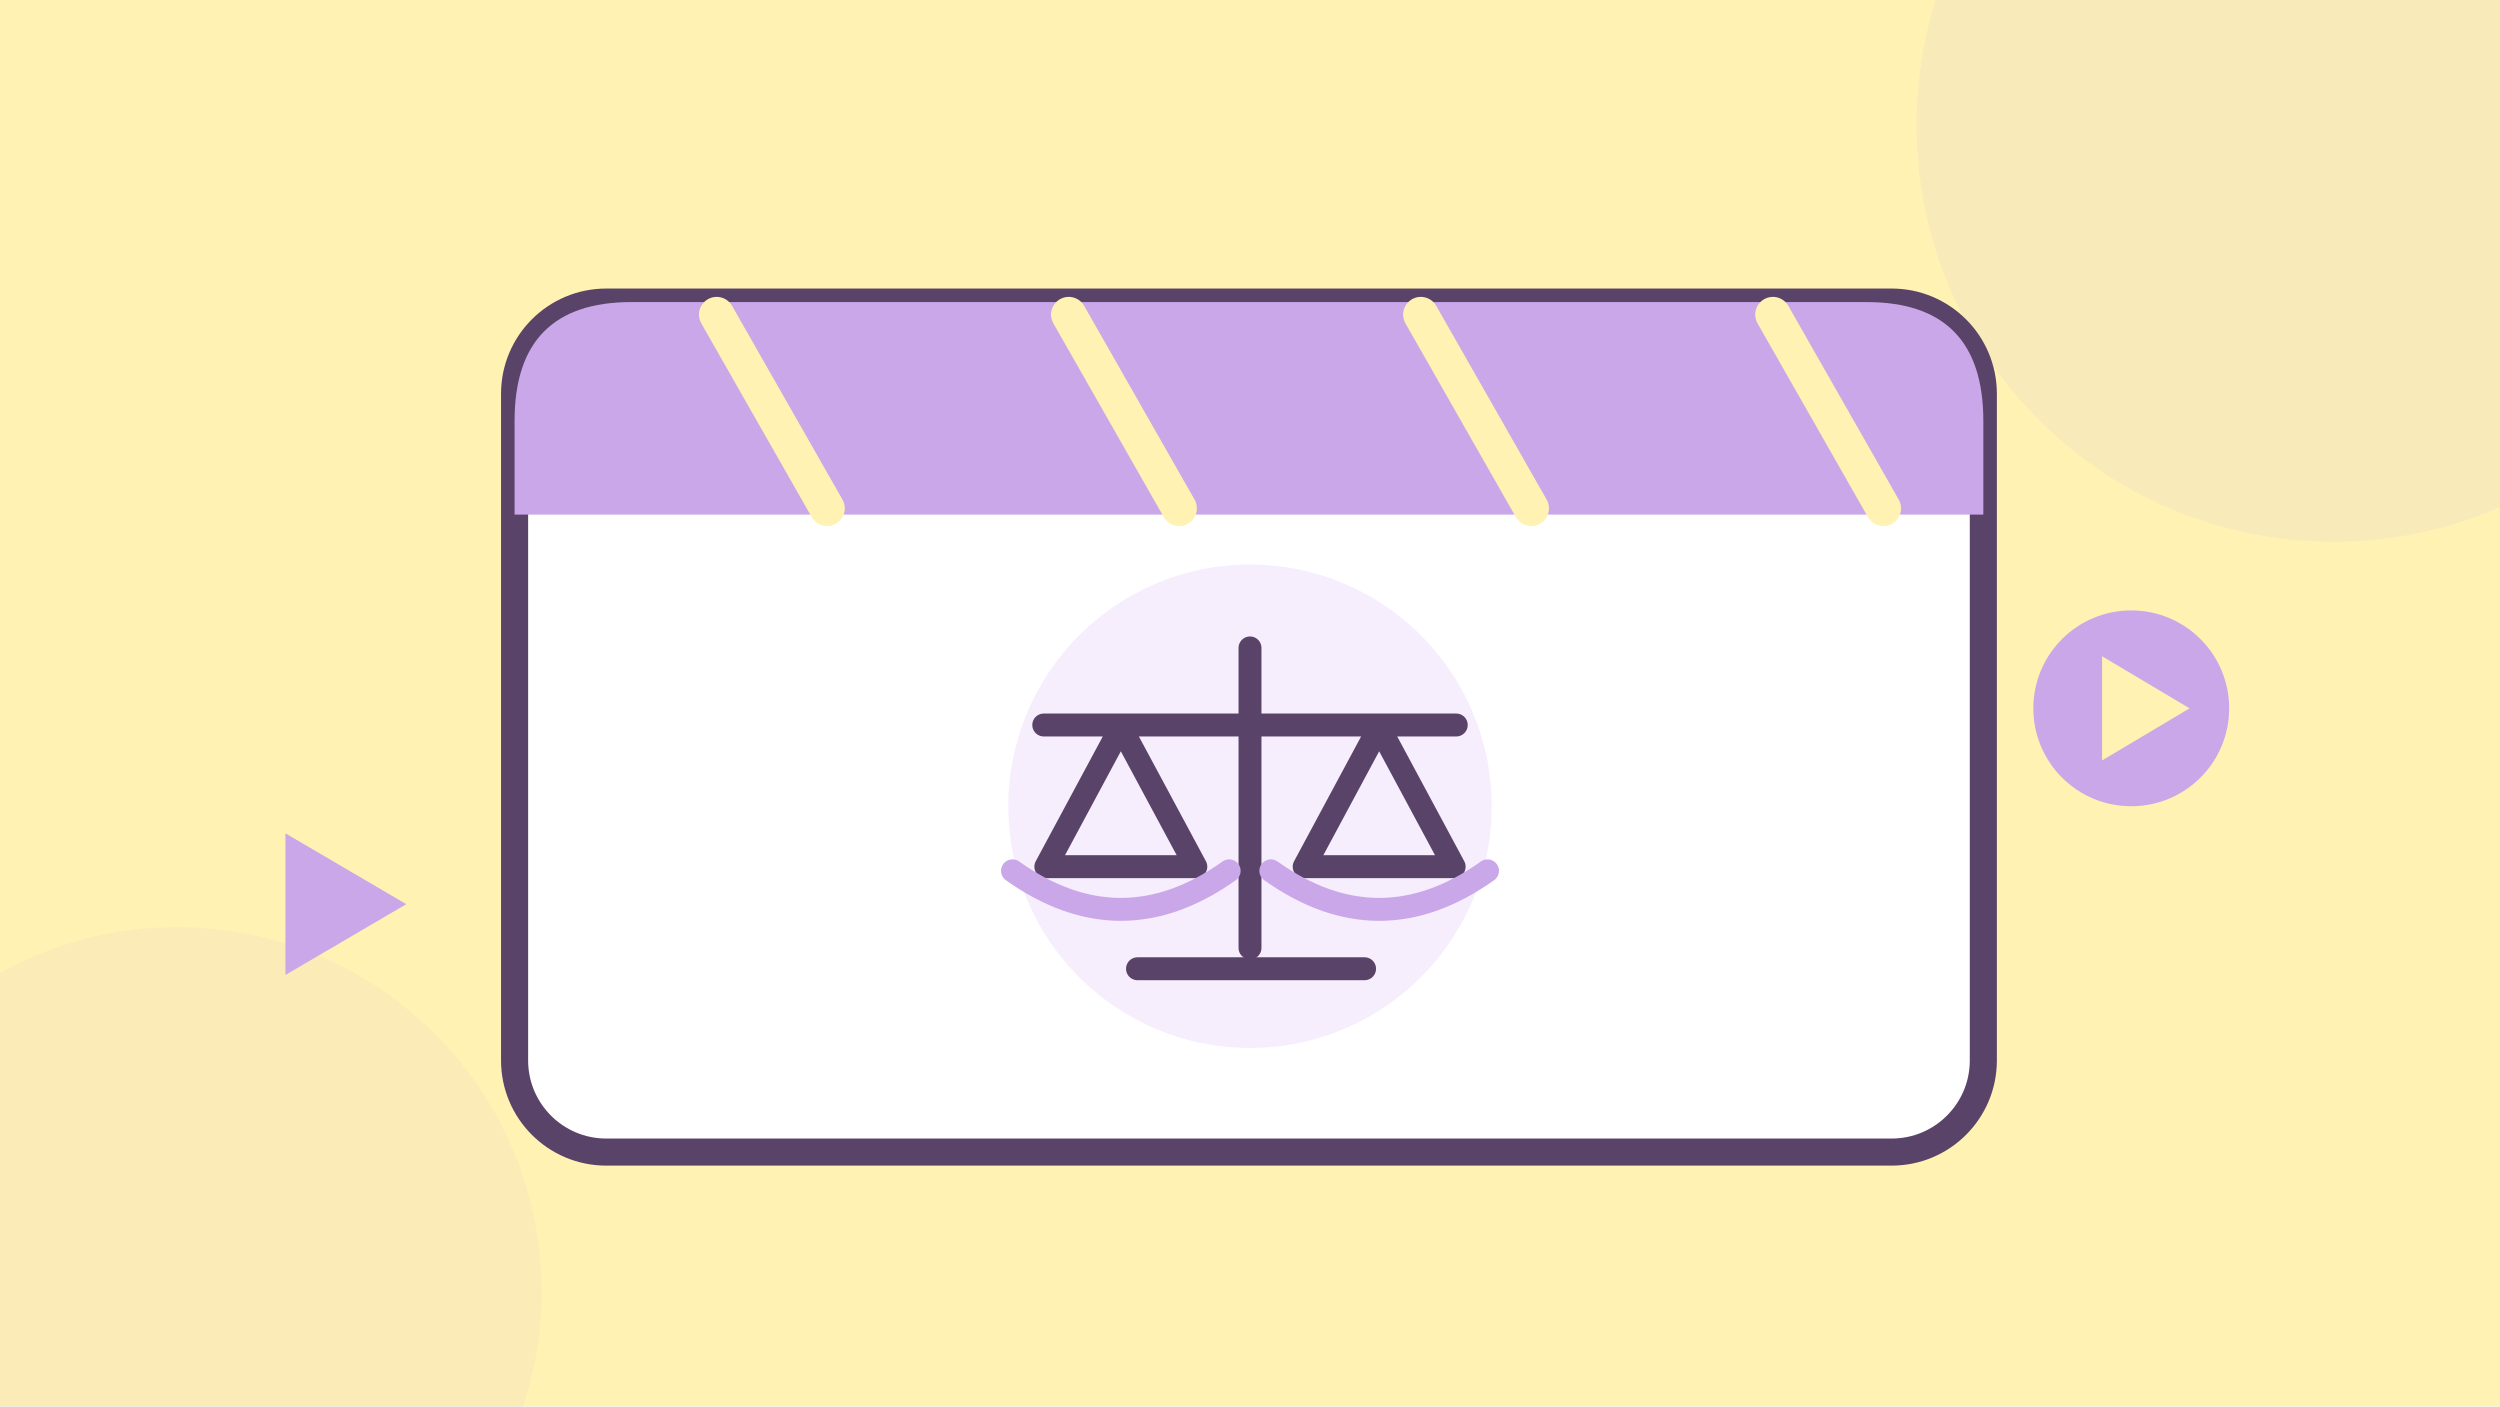
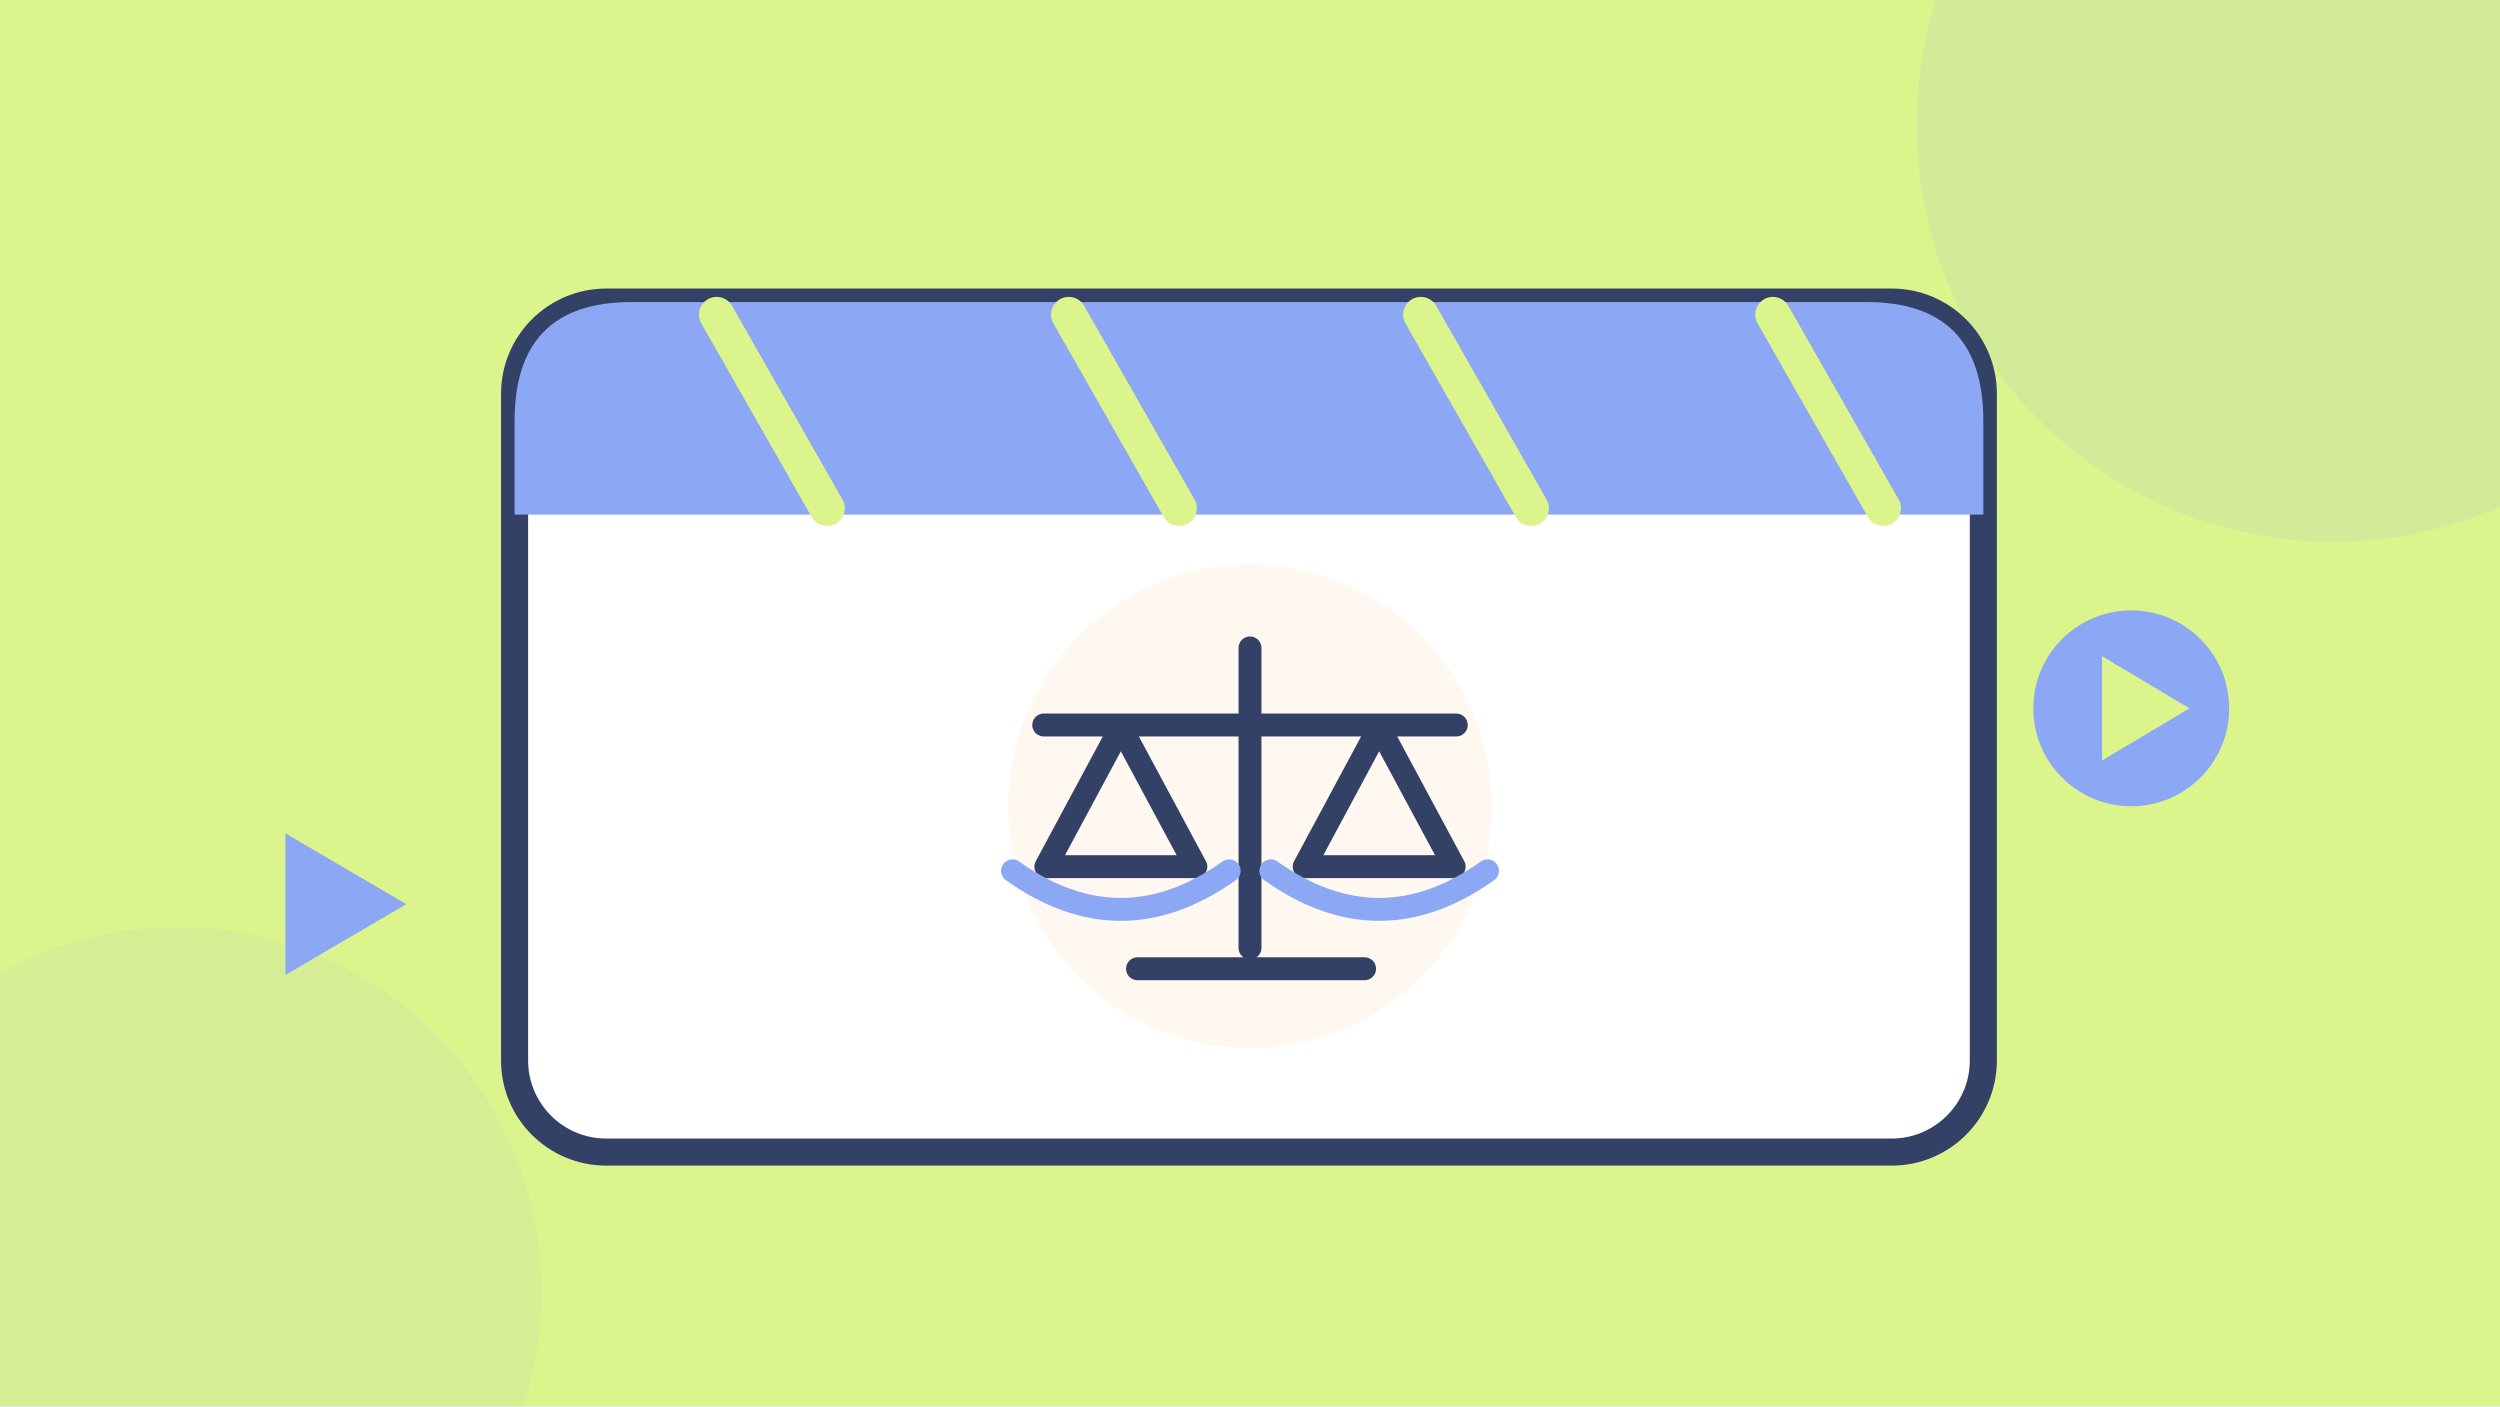
<svg xmlns="http://www.w3.org/2000/svg" width="1200" height="675" viewBox="0 0 1200 675" role="img" aria-label="MIZAN promotional film illustration">
-   <rect width="1200" height="675" fill="#FFF2B3" />
-   <circle cx="1120" cy="60" r="200" fill="#C9A7E8" opacity=".12" />
-   <circle cx="85" cy="620" r="175" fill="#C9A7E8" opacity=".08" />
-   <rect x="247" y="145" width="705" height="408" rx="44" fill="#FFFFFF" stroke="#594368" stroke-width="13" />
-   <path d="M247 202Q247 145 303 145H896Q952 145 952 202V247H247Z" fill="#C9A7E8" />
-   <g stroke="#FFF2B3" stroke-width="17" stroke-linecap="round">
+   <rect width="1200" height="675" fill="#DBF48C" />
+   <circle cx="1120" cy="60" r="200" fill="#8CA7F4" opacity=".12" />
+   <circle cx="85" cy="620" r="175" fill="#8CA7F4" opacity=".08" />
+   <rect x="247" y="145" width="705" height="408" rx="44" fill="#FFFFFF" stroke="#344166" stroke-width="13" />
+   <path d="M247 202Q247 145 303 145H896Q952 145 952 202V247H247Z" fill="#8CA7F4" />
+   <g stroke="#DBF48C" stroke-width="17" stroke-linecap="round">
    <path d="M344 151L397 244M513 151L566 244M682 151L735 244M851 151L904 244" />
  </g>
-   <circle cx="600" cy="387" r="116" fill="#F6EDFD" />
-   <path d="M600 311V455M501 348H699M538 349L502 416H574Z M662 349L626 416H698Z" stroke="#594368" stroke-width="11" stroke-linecap="round" stroke-linejoin="round" fill="none" />
-   <path d="M486 418Q538 455 590 418M610 418Q662 455 714 418" fill="none" stroke="#C9A7E8" stroke-width="11" stroke-linecap="round" />
-   <path d="M546 465H655" stroke="#594368" stroke-width="11" stroke-linecap="round" />
-   <circle cx="1023" cy="340" r="47" fill="#C9A7E8" />
-   <path d="M1009 315L1051 340L1009 365Z" fill="#FFF2B3" />
-   <path d="M137 400l58 34-58 34Z" fill="#C9A7E8" />
+   <circle cx="600" cy="387" r="116" fill="#FEF8F0" />
+   <path d="M600 311V455M501 348H699M538 349L502 416H574Z M662 349L626 416H698Z" stroke="#344166" stroke-width="11" stroke-linecap="round" stroke-linejoin="round" fill="none" />
+   <path d="M486 418Q538 455 590 418M610 418Q662 455 714 418" fill="none" stroke="#8CA7F4" stroke-width="11" stroke-linecap="round" />
+   <path d="M546 465H655" stroke="#344166" stroke-width="11" stroke-linecap="round" />
+   <circle cx="1023" cy="340" r="47" fill="#8CA7F4" />
+   <path d="M1009 315L1051 340L1009 365Z" fill="#DBF48C" />
+   <path d="M137 400l58 34-58 34Z" fill="#8CA7F4" />
</svg>
